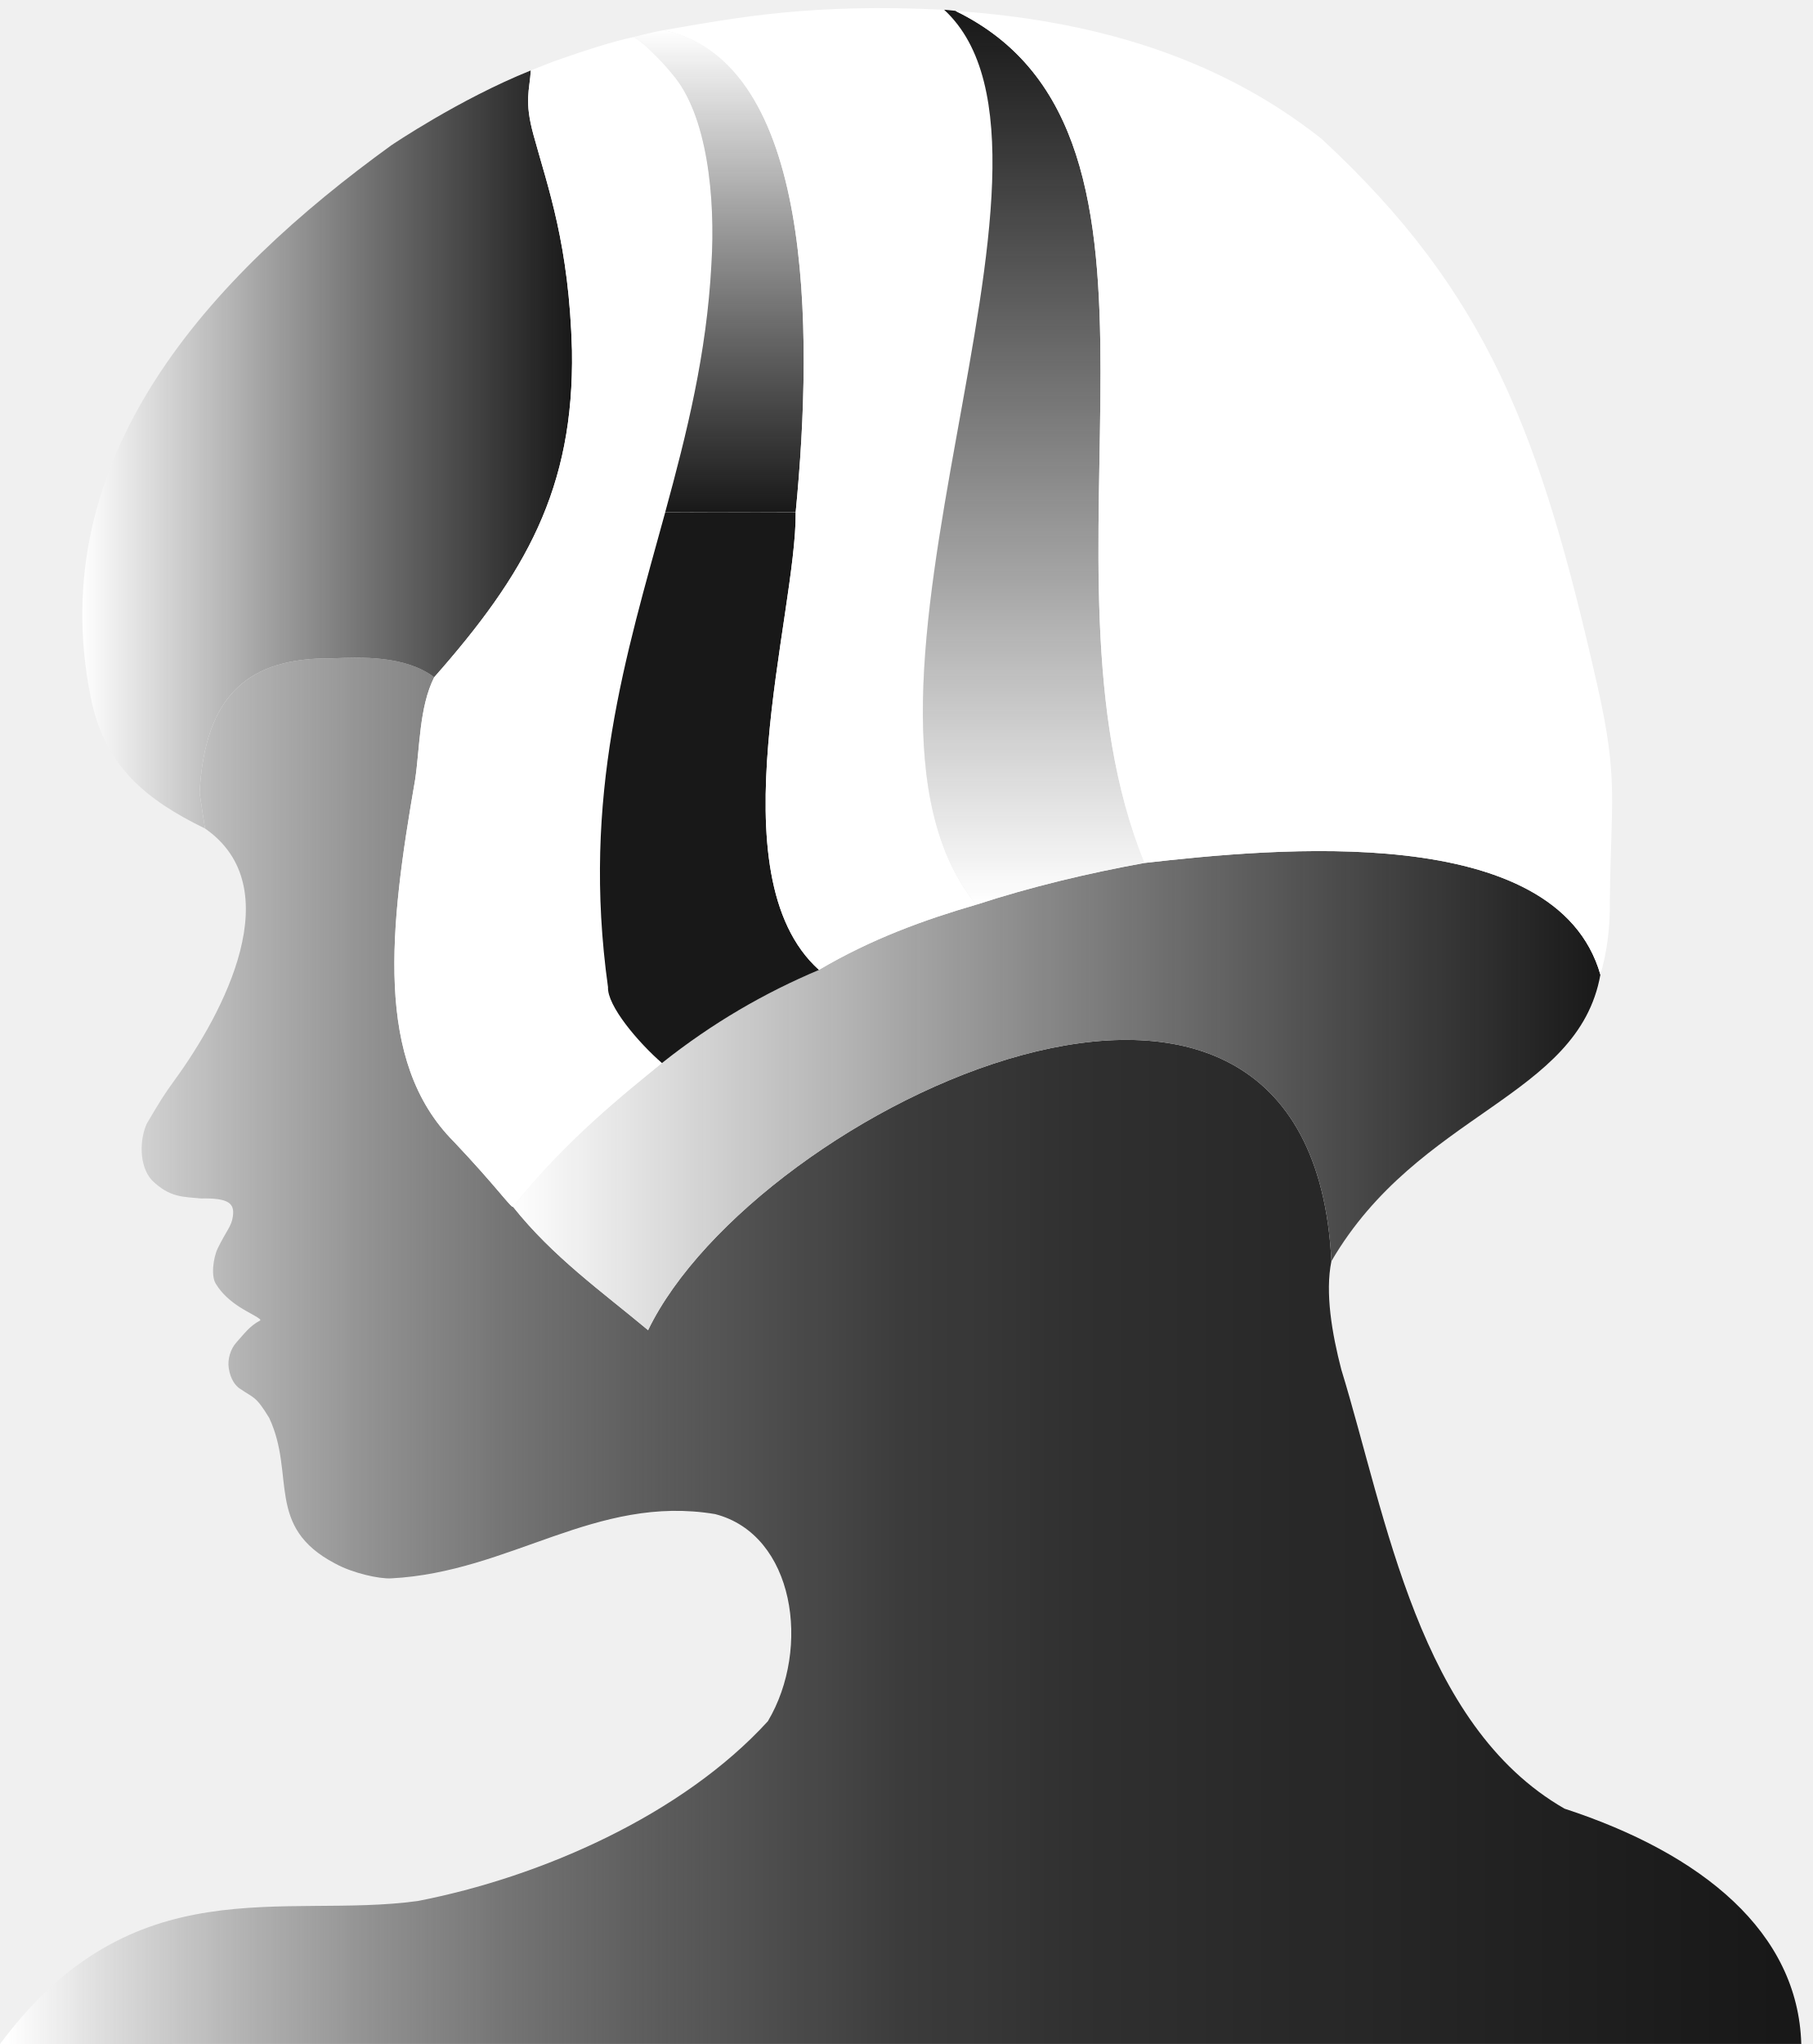
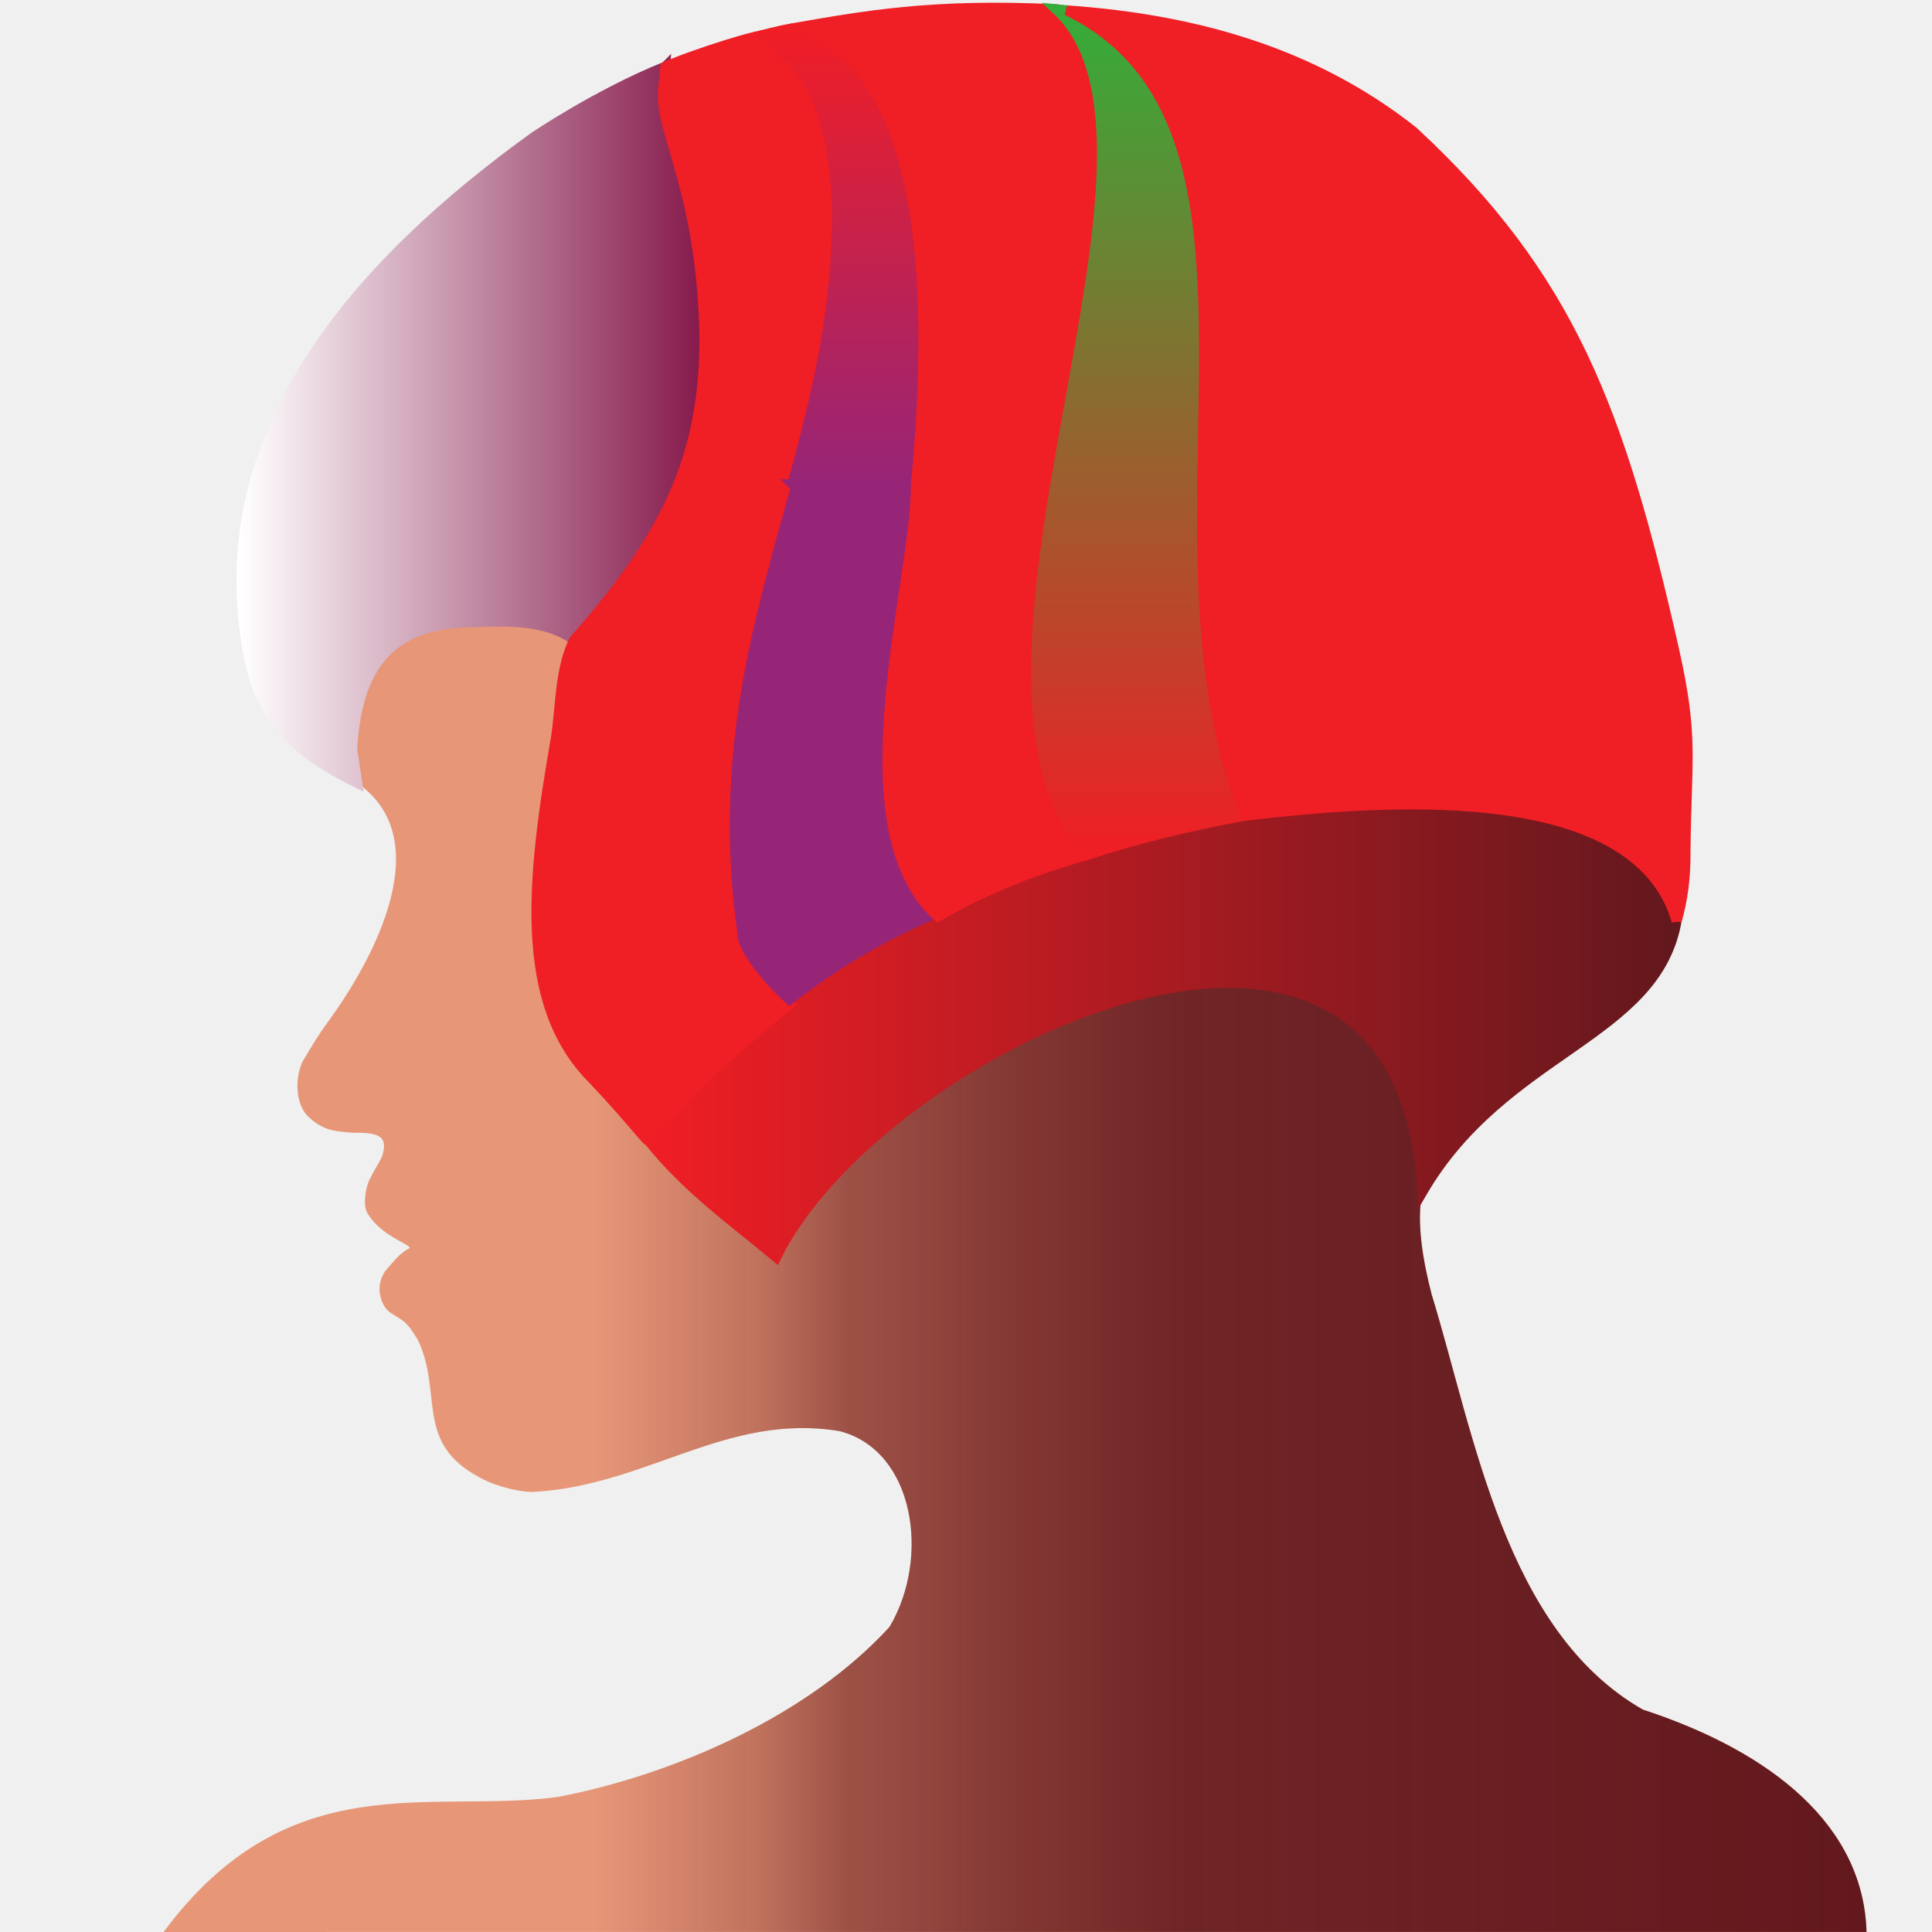
- <svg xmlns="http://www.w3.org/2000/svg" class="my-logo" width="173.006" height="195.015" viewBox="0 0 173.006 195.015">
+ <svg xmlns="http://www.w3.org/2000/svg" class="my-logo" width="195.015" height="195.015" viewBox="-11.005 0 184.01 195.015">
  <defs>
    <linearGradient id="grd1" x1="0%" y1="0%" x2="100%" y2="0%">
-       <stop class="stop1 logo-color-1" offset="0%" stop-color="#ffffff" stop-opacity="1" />
-       <stop class="stop2 logo-color-2" offset="40%" stop-color="#000000" stop-opacity=".65" />
-       <stop class="stop2 logo-color-2" offset="50%" stop-color="#000000" stop-opacity=".75" />
-       <stop class="stop2 logo-color-2" offset="60%" stop-color="#000000" stop-opacity=".80" />
-       <stop class="stop2 logo-color-2" offset="100%" stop-color="#000000" stop-opacity=".90" />
+       <stop class="stop1 logo-color-transparent" offset="25%" stop-color="#62181D" stop-opacity="0" />
+       <stop class="stop2 logo-color-brown" offset="35%" stop-color="#62181D" stop-opacity=".30" />
+       <stop class="stop2 logo-color-brown" offset="40%" stop-color="#62181D" stop-opacity=".55" />
+       <stop class="stop2 logo-color-brown" offset="50%" stop-color="#62181D" stop-opacity=".75" />
+       <stop class="stop2 logo-color-brown" offset="60%" stop-color="#62181D" stop-opacity=".90" />
+       <stop class="stop2 logo-color-brown" offset="100%" stop-color="#62181D" stop-opacity="1" />
    </linearGradient>
    <linearGradient id="grd2" x1="0%" y1="0%" x2="100%" y2="0%">
-       <stop class="stop1 logo-color-1" offset="0%" stop-color="#ffffff" stop-opacity="1">
-         
-       </stop>
-       <stop class="stop2 logo-color-2" offset="100%" stop-color="#000000" stop-opacity=".9">
-         
-       </stop>
+       <stop class="stop1 logo-color-red" offset="0%" stop-color="#F01E25" stop-opacity="1">
+ 				
+ 			</stop>
+       <stop class="stop2 logo-color-brown" offset="100%" stop-color="#62181D" stop-opacity="1">
+ 				
+ 			</stop>
    </linearGradient>
    <linearGradient id="grd3" x1="0%" y1="0%" x2="0%" y2="100%">
-       <stop class="stop1 logo-color-1" offset="0%" stop-color="#ffffff" stop-opacity="1" />
-       <stop class="stop2 logo-color-2" offset="100%" stop-color="#000000" stop-opacity=".9" />
+       <stop class="stop1 logo-color-red" offset="0%" stop-color="#F01E25" stop-opacity="1" />
+       <stop class="stop2 logo-color-purple" offset="100%" stop-color="#962577" stop-opacity="1" />
    </linearGradient>
    <linearGradient id="grd4" x1="0%" y1="0%" x2="0%" y2="100%">
-       <stop class="stop1 logo-color-2" offset="0%" stop-color="#000000" stop-opacity=".9" />
-       <stop class="stop2 logo-color-1" offset="100%" stop-color="#ffffff" stop-opacity="1" />
+       <stop class="stop1 logo-color-red" offset="0%" stop-color="#34AD39" stop-opacity="1" />
+       <stop class="stop2 logo-color-green" offset="100%" stop-color="#F01E25" stop-opacity="1" />
+     </linearGradient>
+     <linearGradient id="grd5" x1="0%" y1="0%" x2="100%" y2="0%">
+       <stop class="stop1 logo-color-white" offset="0%" stop-color="#FFFFFF" stop-opacity="1">
+ 				
+ 			</stop>
+       <stop class="stop2 logo-color-maroon" offset="100%" stop-color="#85184A" stop-opacity="1">
+ 				
+ 			</stop>
    </linearGradient>
  </defs>
  <path d="m -2.9007611e-6,2.91e-6 173.006,0 0,195.006 -173.006,0 z" fill="none" class="logo-bg" />
  <g class="logo-body" stroke="none">
+     <path class="logo-skin logo-color-tan" d="m 39.855,181.374 c 11.742,-2.27 25.247,-8.199 33.422,-17.151 4.156,-6.975 2.547,-17.814 -5.037,-19.767 -11.397,-1.895 -19.509,5.542 -30.915,6.133 -1.142,0.059 -3.647,-0.484 -5.352,-1.419 -6.692,-3.515 -3.74,-8.455 -6.282,-13.887 -1.304,-2.143 -1.444,-1.855 -2.842,-2.822 -0.33,-0.228 -0.851,-0.803 -1.02,-1.93 -0.121,-0.811 0.141,-1.806 0.741,-2.463 0.646,-0.708 1.244,-1.56 2.243,-2.074 0.267,-0.137 -1.069,-0.716 -1.989,-1.32 -0.85,-0.559 -1.651,-1.246 -2.196,-2.141 -0.519,-0.715 -0.287,-2.537 0.16,-3.45 0.856,-1.747 1.304,-2.056 1.438,-3.05 0.167,-1.231 -0.41,-1.743 -3.036,-1.688 -1.711,-0.173 -2.978,-0.066 -4.682,-1.728 -1.285,-1.392 -1.175,-3.994 -0.483,-5.442 1.196,-2.025 1.643,-2.758 2.589,-4.054 4.786,-6.555 11.037,-18.465 2.946,-24.079 l -0.512,-3.399 c 0.5,-9.425 4.765,-12.923 12.643,-12.83 2.762,-0.119 6.965,-0.29 9.746,1.798 -1.445,2.868 -1.363,6.783 -1.825,9.802 -2.447,14.083 -3.931,26.857 3.691,34.501 4.078,4.309 5.474,6.343 5.662,6.229 3.805,4.778 8.456,8.074 12.882,11.764 10.221,-21.135 63.211,-46.655 65.211,-6.581 -0.616,2.997 0.053,6.911 0.944,10.338 4.332,14.111 7.37,33.903 21.307,41.9 13.179,4.305 22.285,11.802 22.59,22.444 l -171.893,0.005 C 12.7,177.919 27.046,183.126 39.855,181.374 z" fill="#E79778" />
    <path class="logo-skin" d="m 39.855,181.374 c 11.742,-2.27 25.247,-8.199 33.422,-17.151 4.156,-6.975 2.547,-17.814 -5.037,-19.767 -11.397,-1.895 -19.509,5.542 -30.915,6.133 -1.142,0.059 -3.647,-0.484 -5.352,-1.419 -6.692,-3.515 -3.74,-8.455 -6.282,-13.887 -1.304,-2.143 -1.444,-1.855 -2.842,-2.822 -0.33,-0.228 -0.851,-0.803 -1.02,-1.93 -0.121,-0.811 0.141,-1.806 0.741,-2.463 0.646,-0.708 1.244,-1.56 2.243,-2.074 0.267,-0.137 -1.069,-0.716 -1.989,-1.32 -0.85,-0.559 -1.651,-1.246 -2.196,-2.141 -0.519,-0.715 -0.287,-2.537 0.16,-3.45 0.856,-1.747 1.304,-2.056 1.438,-3.05 0.167,-1.231 -0.41,-1.743 -3.036,-1.688 -1.711,-0.173 -2.978,-0.066 -4.682,-1.728 -1.285,-1.392 -1.175,-3.994 -0.483,-5.442 1.196,-2.025 1.643,-2.758 2.589,-4.054 4.786,-6.555 11.037,-18.465 2.946,-24.079 l -0.512,-3.399 c 0.5,-9.425 4.765,-12.923 12.643,-12.83 2.762,-0.119 6.965,-0.29 9.746,1.798 -1.445,2.868 -1.363,6.783 -1.825,9.802 -2.447,14.083 -3.931,26.857 3.691,34.501 4.078,4.309 5.474,6.343 5.662,6.229 3.805,4.778 8.456,8.074 12.882,11.764 10.221,-21.135 63.211,-46.655 65.211,-6.581 -0.616,2.997 0.053,6.911 0.944,10.338 4.332,14.111 7.37,33.903 21.307,41.9 13.179,4.305 22.285,11.802 22.59,22.444 l -171.893,0.005 C 12.7,177.919 27.046,183.126 39.855,181.374 z" fill="url(#grd1)" />
    <g class="logo-hair">
-       <path d="m 50.658,6.719 c -0.12,1.921 -0.644,2.875 0.253,6.15 1.4,5.112 3.394,10.452 3.674,20.547 0.22,13.225 -4.471,21.367 -13.148,31.197 -2.782,-2.088 -6.984,-1.917 -9.746,-1.798 -7.877,-0.093 -12.143,3.405 -12.643,12.83 l 0.512,3.399 c -5.542,-2.705 -9.544,-5.882 -10.875,-12.385 -4.71,-23.029 11.443,-40.351 28.667,-52.801 0,0 6.473,-4.391 13.305,-7.138 z" class="logo-hair-bangs" fill="url(#grd2)" />
-       <path d="m 152.728,92.988 c -4.227,-14.695 -31.073,-12.063 -43.513,-10.655 -5.456,0.994 -10.816,2.276 -16.036,3.977 -5.003,1.458 -10.007,3.272 -15.01,6.22 -5.154,2.168 -10.165,5.049 -14.986,8.883 -3.395,2.779 -9.282,7.409 -14.218,13.732 3.805,4.778 8.456,8.074 12.882,11.764 10.221,-21.135 63.211,-46.655 65.211,-6.581 8.326,-14.256 23.563,-15.556 25.671,-27.34 z" class="logo=hair-undercut" fill="url(#grd2)" />
-       <g class="logo-hair-body logo-color-1" fill="#ffffff">
-         <path class="logo-hair-body-0" d="m 50.658,6.719 c -0.12,1.921 -0.644,2.875 0.253,6.15 1.4,5.112 3.394,10.452 3.674,20.547 0.22,13.225 -4.471,21.367 -13.148,31.197 -1.445,2.868 -1.363,6.783 -1.825,9.802 -2.447,14.083 -3.931,26.857 3.691,34.501 4.078,4.309 5.474,6.343 5.662,6.229 4.935,-6.323 10.823,-10.953 14.218,-13.732 -2.283,-1.986 -5.239,-5.483 -5.148,-7.254 -3.963,-28.372 8.624,-45.219 9.866,-68.896 0.405,-6.432 -0.399,-14.307 -3.707,-18.165 -1.088,-1.383 -3.398,-3.623 -3.781,-3.55 -1.69,0.323 -5.256,1.486 -6.628,1.985 -1.134,0.372 -2.098,0.786 -3.126,1.185 z" />
+       <path d="m 50.658,6.719 c -0.12,1.921 -0.644,2.875 0.253,6.15 1.4,5.112 3.394,10.452 3.674,20.547 0.22,13.225 -4.471,21.367 -13.148,31.197 -2.782,-2.088 -6.984,-1.917 -9.746,-1.798 -7.877,-0.093 -12.143,3.405 -12.643,12.83 l 0.512,3.399 c -5.542,-2.705 -9.544,-5.882 -10.875,-12.385 -4.71,-23.029 11.443,-40.351 28.667,-52.801 0,0 6.473,-4.391 13.305,-7.138 z" class="logo-hair-bangs" stroke="url(#grd5)" stroke-opacity="1" stroke-width="1" fill="url(#grd5)" />
+       <path d="m 152.728,92.988 c -4.227,-14.695 -31.073,-12.063 -43.513,-10.655 -5.456,0.994 -10.816,2.276 -16.036,3.977 -5.003,1.458 -10.007,3.272 -15.01,6.22 -5.154,2.168 -10.165,5.049 -14.986,8.883 -3.395,2.779 -9.282,7.409 -14.218,13.732 3.805,4.778 8.456,8.074 12.882,11.764 10.221,-21.135 63.211,-46.655 65.211,-6.581 8.326,-14.256 23.563,-15.556 25.671,-27.34 z" class="logo=hair-undercut" stroke="url(#grd2)" stroke-opacity="1" stroke-width="1" fill="url(#grd2)" />
+       <g class="logo-hair-body logo-color-red" fill="#F01E25">
+         <path class="logo-hair-body-0" stroke="#F01E25" stroke-opacity="1" stroke-width="1" d="m 50.658,6.719 c -0.12,1.921 -0.644,2.875 0.253,6.15 1.4,5.112 3.394,10.452 3.674,20.547 0.22,13.225 -4.471,21.367 -13.148,31.197 -1.445,2.868 -1.363,6.783 -1.825,9.802 -2.447,14.083 -3.931,26.857 3.691,34.501 4.078,4.309 5.474,6.343 5.662,6.229 4.935,-6.323 10.823,-10.953 14.218,-13.732 -2.283,-1.986 -5.239,-5.483 -5.148,-7.254 -3.963,-28.372 8.624,-45.219 9.866,-68.896 0.405,-6.432 -0.399,-14.307 -3.707,-18.165 -1.088,-1.383 -3.398,-3.623 -3.781,-3.55 -1.69,0.323 -5.256,1.486 -6.628,1.985 -1.134,0.372 -2.098,0.786 -3.126,1.185 z" />
        <g class="logo-hair-body-1">
-           <path class="logo-hair-body-1a" fill="url(#grd3)" d="m 63.48,48.875 c 2.069,-7.557 3.963,-15.148 4.407,-23.612 0.405,-6.432 -0.399,-14.307 -3.707,-18.165 -1.088,-1.383 -3.405,-3.653 -3.781,-3.55 -0.378,0.104 1.75,-0.468 2.961,-0.672 14.242,3.049 14.292,28.423 12.572,45.989 0,0 -4.987,-0.012 -12.453,0.009 z" />
-           <path class="logo-hair-body-1b logo-color-2" fill="#000000" fill-opacity=".9" d="m 78.156,92.541 c -5.154,2.168 -10.165,5.049 -14.986,8.883 -2.283,-1.986 -5.239,-5.483 -5.148,-7.254 -2.543,-18.21 1.736,-31.694 5.458,-45.283 7.473,-0.044 12.454,-0.01 12.454,-0.01 0.097,9.768 -7.814,34.636 2.222,43.664 z" />
+           <path class="logo-hair-body-1a" fill="url(#grd3)" stroke="url(#grd3)" stroke-opacity="1" stroke-width="1" d="m 63.48,48.875 c 2.069,-7.557 3.963,-15.148 4.407,-23.612 0.405,-6.432 -0.399,-14.307 -3.707,-18.165 -1.088,-1.383 -3.405,-3.653 -3.781,-3.55 -0.378,0.104 1.75,-0.468 2.961,-0.672 14.242,3.049 14.292,28.423 12.572,45.989 0,0 -4.987,-0.012 -12.453,0.009 z" />
+           <path class="logo-hair-body-1b logo-color-purple" fill="#962577" fill-opacity="1" stroke="#962577" stroke-opacity="1" stroke-width="0.2" d="m 78.156,92.541 c -5.154,2.168 -10.165,5.049 -14.986,8.883 -2.283,-1.986 -5.239,-5.483 -5.148,-7.254 -2.543,-18.21 1.736,-31.694 5.458,-45.283 7.473,-0.044 12.454,-0.01 12.454,-0.01 0.097,9.768 -7.814,34.636 2.222,43.664 z" />
        </g>
-         <path class="logo-hair-body-2" d="m 75.934,48.866 c 0.097,9.768 -7.814,34.636 2.222,43.665 5.003,-2.948 10.007,-4.762 15.01,-6.22 -15.949,-19.33 11.953,-71.513 -3.078,-85.382 -12.595,-0.605 -19.418,0.68 -26.727,1.949 14.242,3.049 14.292,28.423 12.572,45.989" />
-         <path class="logo-hair-body-3" fill="url(#grd4)" d="M 109.215,82.334 C 97.644,53.796 115.625,12.918 91.175,1.034 l -1.074,-0.105 C 105.132,14.798 77.229,66.98 93.179,86.311 c 5.22,-1.701 10.58,-2.983 16.036,-3.977 z" />
-         <path class="logo-hair-body-4" d="m 152.728,92.988 c 0.604,-2.045 0.93,-4.352 0.902,-6.987 0.094,-9.645 0.867,-11.504 -1.2,-20.631 -5.424,-23.953 -10.425,-37.415 -26.296,-52.11 C 115.912,5.16 103.783,1.912 91.172,1.043 115.625,12.918 97.644,53.796 109.215,82.334 c 12.44,-1.408 39.286,-4.04 43.513,10.655 z" />
+         <path class="logo-hair-body-2" stroke="#F01E25" stroke-opacity="1" stroke-width="1" d="m 75.934,48.866 c 0.097,9.768 -7.814,34.636 2.222,43.665 5.003,-2.948 10.007,-4.762 15.01,-6.22 -15.949,-19.33 11.953,-71.513 -3.078,-85.382 -12.595,-0.605 -19.418,0.68 -26.727,1.949 14.242,3.049 14.292,28.423 12.572,45.989" />
+         <path class="logo-hair-body-3" fill="url(#grd4)" stroke="url(#grd4)" stroke-opacity="1" stroke-width="1" d="M 109.215,82.334 C 97.644,53.796 115.625,12.918 91.175,1.034 l -1.074,-0.105 C 105.132,14.798 77.229,66.98 93.179,86.311 c 5.22,-1.701 10.58,-2.983 16.036,-3.977 z" />
+         <path class="logo-hair-body-4" stroke="#F01E25" stroke-opacity="1" stroke-width="1" d="m 152.728,92.988 c 0.604,-2.045 0.93,-4.352 0.902,-6.987 0.094,-9.645 0.867,-11.504 -1.2,-20.631 -5.424,-23.953 -10.425,-37.415 -26.296,-52.11 C 115.912,5.16 103.783,1.912 91.172,1.043 115.625,12.918 97.644,53.796 109.215,82.334 c 12.44,-1.408 39.286,-4.04 43.513,10.655 z" />
      </g>
    </g>
  </g>
</svg>
